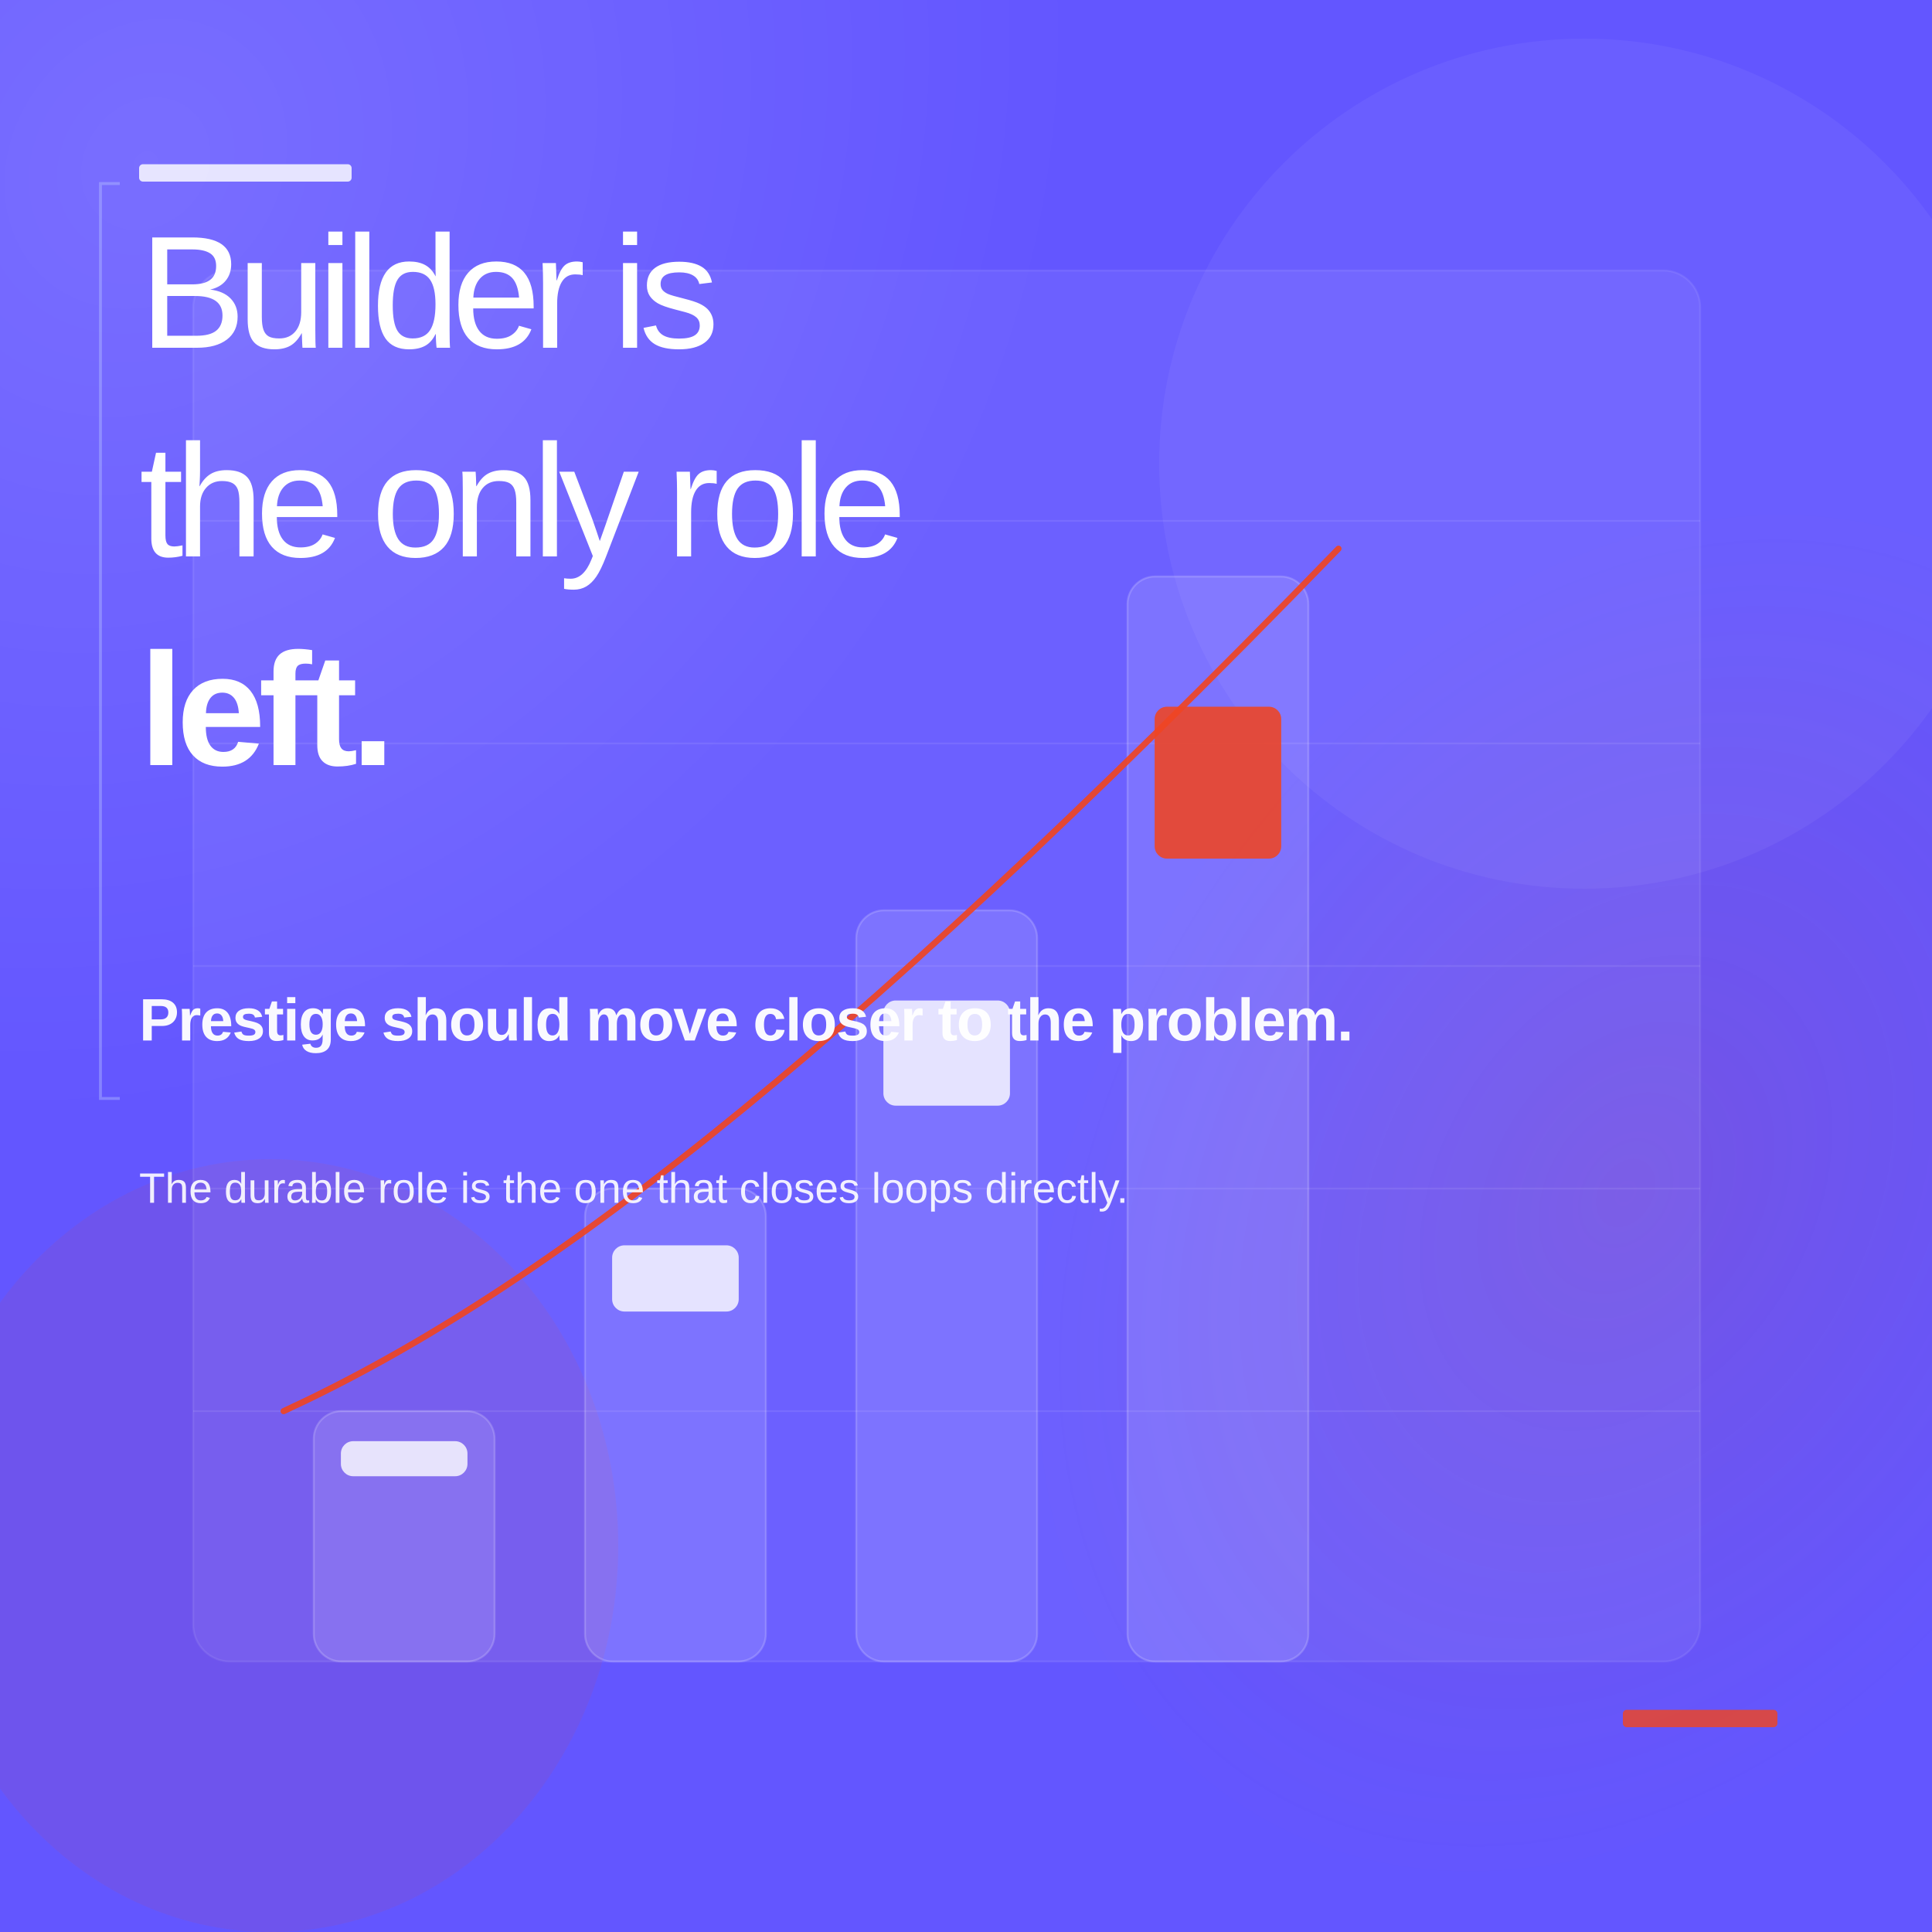
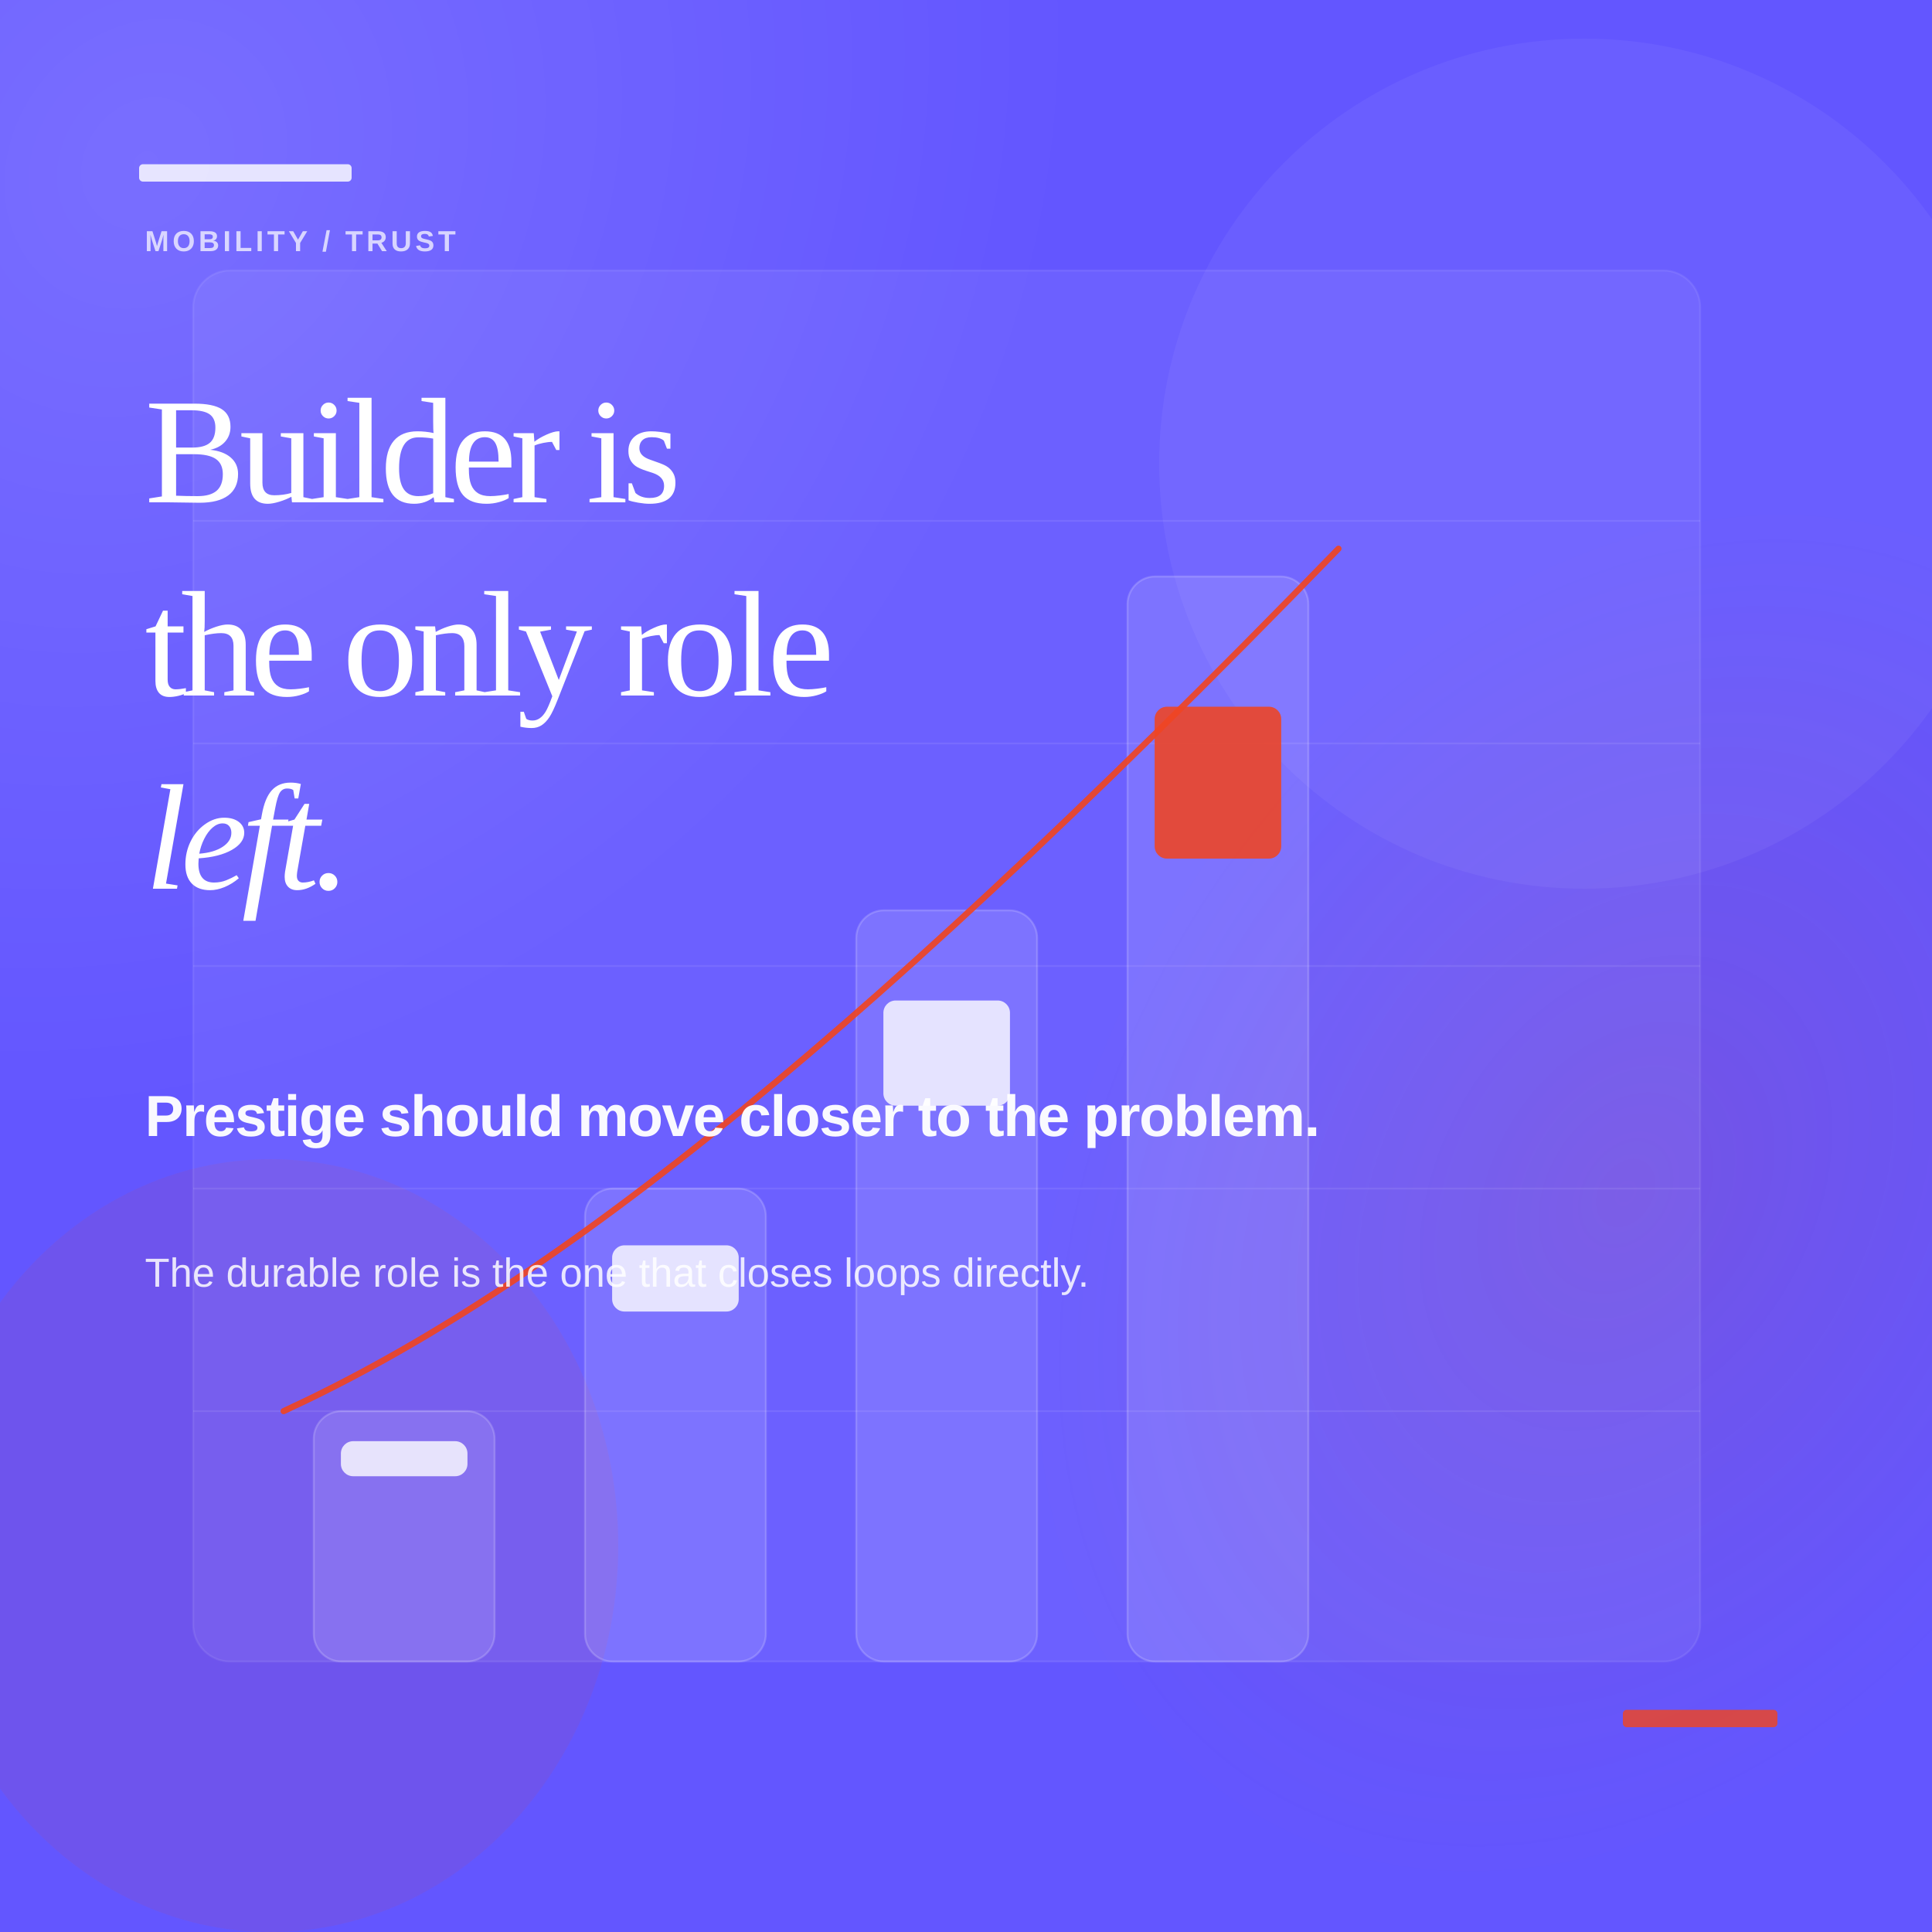
<svg xmlns="http://www.w3.org/2000/svg" width="1254" height="1254" viewBox="0 0 1254 1254" fill="none">
  <defs>
    <linearGradient id="bgGradient" x1="0" y1="0" x2="1254" y2="1254">
      <stop offset="0%" stop-color="#6356FF" />
      <stop offset="42%" stop-color="#4736FE" />
      <stop offset="100%" stop-color="#2B1EB0" />
    </linearGradient>
    <radialGradient id="violetGlow" cx="0" cy="0" r="1" gradientUnits="userSpaceOnUse" gradientTransform="translate(100.32 100.32) rotate(40) scale(564.3 652.08)">
      <stop offset="0%" stop-color="#FFFFFF" stop-opacity="0.9" />
      <stop offset="100%" stop-color="#FFFFFF" stop-opacity="0" />
    </radialGradient>
    <radialGradient id="emberGlow" cx="0" cy="0" r="1" gradientUnits="userSpaceOnUse" gradientTransform="translate(1053.36 777.48) rotate(210) scale(351.12 476.52)">
      <stop offset="0%" stop-color="#EF4523" stop-opacity="0.65" />
      <stop offset="100%" stop-color="#EF4523" stop-opacity="0" />
    </radialGradient>
    <filter id="softGlow" x="-40%" y="-40%" width="180%" height="180%">
      <feGaussianBlur stdDeviation="10.032" result="blur" />
      <feMerge>
        <feMergeNode in="blur" />
        <feMergeNode in="SourceGraphic" />
      </feMerge>
    </filter>
    <filter id="fineGlow" x="-30%" y="-30%" width="160%" height="160%">
      <feGaussianBlur stdDeviation="3" result="blur" />
      <feMerge>
        <feMergeNode in="blur" />
        <feMergeNode in="SourceGraphic" />
      </feMerge>
    </filter>
  </defs>
  <rect width="1254" height="1254" fill="url(#bgGradient)" />
  <rect width="1254" height="1254" fill="url(#violetGlow)" opacity="0.16" />
  <rect width="1254" height="1254" fill="url(#emberGlow)" opacity="0.18" />
  <ellipse cx="1028.28" cy="300.96" rx="275.88" ry="275.88" fill="rgba(255,255,255,0.05)" />
  <ellipse cx="175.56" cy="1003.2" rx="225.72" ry="250.8" fill="rgba(239,69,35,0.08)" />
  <rect x="90.288" y="106.59" width="137.94" height="11.286" rx="2.508" fill="rgba(255,255,255,0.82)" />
  <rect x="1053.36" y="1109.79" width="100.32" height="11.286" rx="2.508" fill="rgba(239,69,35,0.82)" />
  <g>
    <rect x="125.4" y="175.56" width="978.12" height="902.88" rx="24" fill="rgba(255,255,255,0.06)" stroke="rgba(255,255,255,0.08)" stroke-width="1.254" />
    <line x1="125.4" y1="338.078" x2="1103.52" y2="338.078" stroke="rgba(255,255,255,0.08)" stroke-width="1.129" />
    <line x1="125.4" y1="482.539" x2="1103.52" y2="482.539" stroke="rgba(255,255,255,0.08)" stroke-width="1.129" />
    <line x1="125.4" y1="627" x2="1103.52" y2="627" stroke="rgba(255,255,255,0.08)" stroke-width="1.129" />
    <line x1="125.4" y1="771.461" x2="1103.52" y2="771.461" stroke="rgba(255,255,255,0.08)" stroke-width="1.129" />
    <line x1="125.4" y1="915.922" x2="1103.52" y2="915.922" stroke="rgba(255,255,255,0.08)" stroke-width="1.129" />
    <rect x="203.65" y="915.922" width="117.374" height="162.518" rx="18" fill="rgba(255,255,255,0.12)" stroke="rgba(255,255,255,0.18)" stroke-width="1.254" />
    <rect x="221.256" y="935.424" width="82.162" height="22.753" rx="8" fill="rgba(255,255,255,0.8)" />
    <rect x="379.711" y="771.461" width="117.374" height="306.979" rx="18" fill="rgba(255,255,255,0.12)" stroke="rgba(255,255,255,0.18)" stroke-width="1.254" />
    <rect x="397.317" y="808.298" width="82.162" height="42.977" rx="8" fill="rgba(255,255,255,0.8)" />
    <rect x="555.773" y="590.885" width="117.374" height="487.555" rx="18" fill="rgba(255,255,255,0.12)" stroke="rgba(255,255,255,0.18)" stroke-width="1.254" />
    <rect x="573.379" y="649.391" width="82.162" height="68.258" rx="8" fill="rgba(255,255,255,0.8)" />
    <rect x="731.834" y="374.194" width="117.374" height="704.246" rx="18" fill="rgba(255,255,255,0.12)" stroke="rgba(255,255,255,0.18)" stroke-width="1.254" />
    <rect x="749.441" y="458.703" width="82.162" height="98.594" rx="8" fill="rgba(239,69,35,0.88)" />
    <path d="M 184.087 915.922 C 340.586 843.691, 536.21 699.23, 868.771 356.136" stroke="rgba(239,69,35,0.92)" stroke-width="4" fill="none" stroke-linecap="round" />
  </g>
  <g>
-     <path d="M 77.748 119.13 L 65.208 119.13 L 65.208 712.974 L 77.748 712.974" stroke="rgba(186,199,255,0.4)" stroke-width="1.881" fill="none" />
-     <text x="90.288" y="225.72" fill="#FFFFFF" opacity="1" font-size="104.082" font-family="Geist, 'Helvetica Neue', Arial, sans-serif" font-weight="500" letter-spacing="-0.055em">Builder is</text>
-     <text x="90.288" y="361.152" fill="#FFFFFF" opacity="1" font-size="104.082" font-family="Geist, 'Helvetica Neue', Arial, sans-serif" font-weight="500" letter-spacing="-0.055em">the only role</text>
-     <text x="90.288" y="496.584" fill="#FFFFFF" opacity="1" font-size="104.082" font-family="Geist, 'Helvetica Neue', Arial, sans-serif" font-weight="600" letter-spacing="-0.045em">left.</text>
-     <text x="90.288" y="675.354" fill="#FFFFFF" opacity="0.96" font-size="38.874" font-family="Geist, 'Helvetica Neue', Arial, sans-serif" font-weight="700" letter-spacing="-0.02em">Prestige should move closer to the problem.</text>
-     <text x="90.288" y="780.69" fill="#FFFFFF" opacity="0.9" font-size="27.588" font-family="Geist, 'Helvetica Neue', Arial, sans-serif" font-weight="400">
-       <tspan x="90.288" dy="0">The durable role is the one that closes loops directly.</tspan>
+     <text x="94.05" y="163.02" fill="rgba(255,255,255,0.72)" font-size="18.81" font-family="Geist, 'Helvetica Neue', Arial, sans-serif" font-weight="700" letter-spacing="0.12em">MOBILITY / TRUST</text>
+     <text x="94.05" y="326.04" fill="#FFFFFF" font-size="97.812" font-family="Arapey, Georgia, 'Times New Roman', serif" font-style="normal" font-weight="400" letter-spacing="-0.04em">Builder is</text>
+     <text x="94.05" y="451.44" fill="#FFFFFF" font-size="97.812" font-family="Arapey, Georgia, 'Times New Roman', serif" font-style="normal" font-weight="400" letter-spacing="-0.04em">the only role</text>
+     <text x="94.05" y="576.84" fill="#FFFFFF" font-size="97.812" font-family="Arapey, Georgia, 'Times New Roman', serif" font-style="italic" font-weight="400" letter-spacing="-0.04em">left.</text>
+     <text x="94.05" y="737.352" fill="#FFFFFF" opacity="0.96" font-size="37.62" font-family="Geist, 'Helvetica Neue', Arial, sans-serif" font-weight="700" letter-spacing="-0.02em">Prestige should move closer to the problem.</text>
+     <text x="94.05" y="835.164" fill="#FFFFFF" opacity="0.84" font-size="26.334" font-family="Geist, 'Helvetica Neue', Arial, sans-serif" font-weight="500">
+       <tspan x="94.05" dy="0">The durable role is the one that closes loops directly.</tspan>
    </text>
  </g>
</svg>
